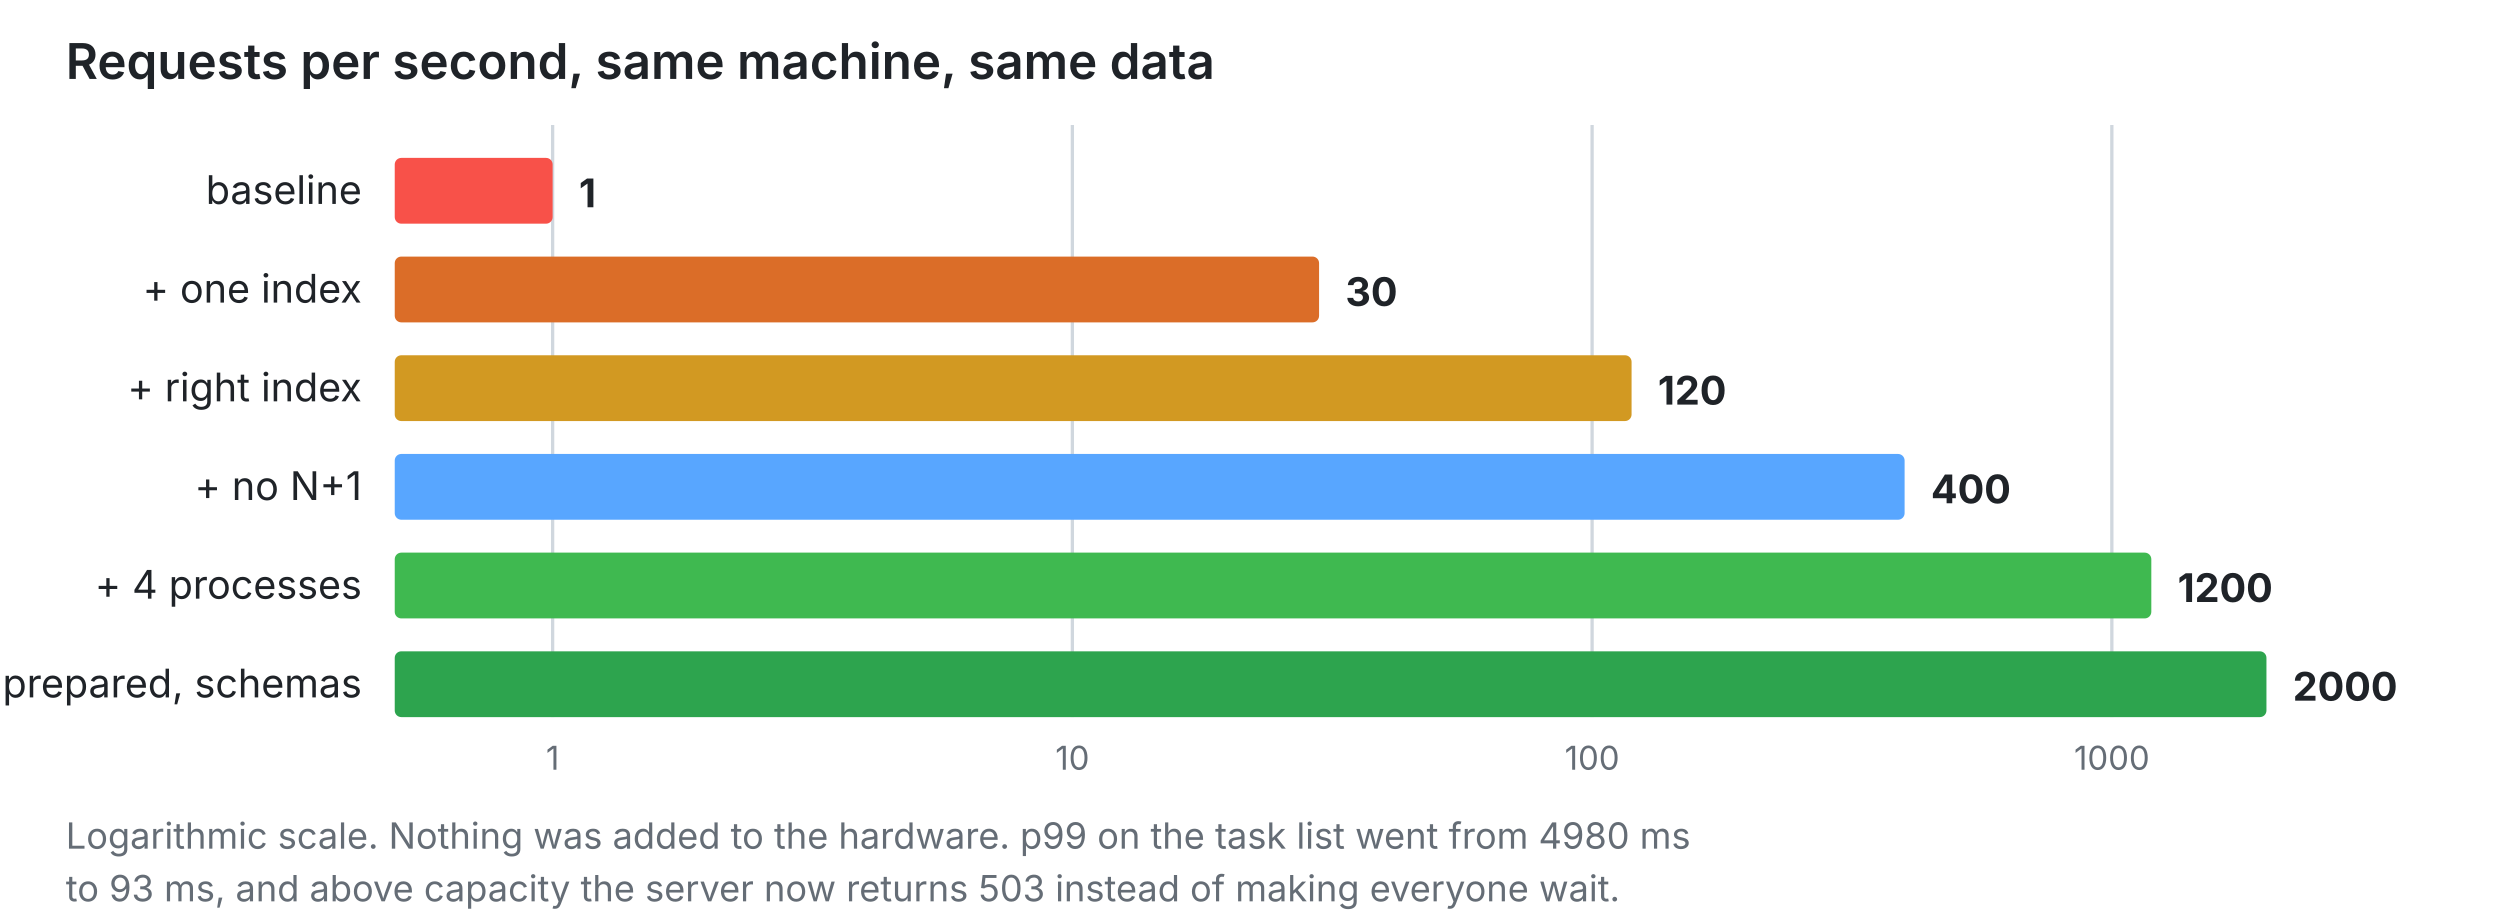
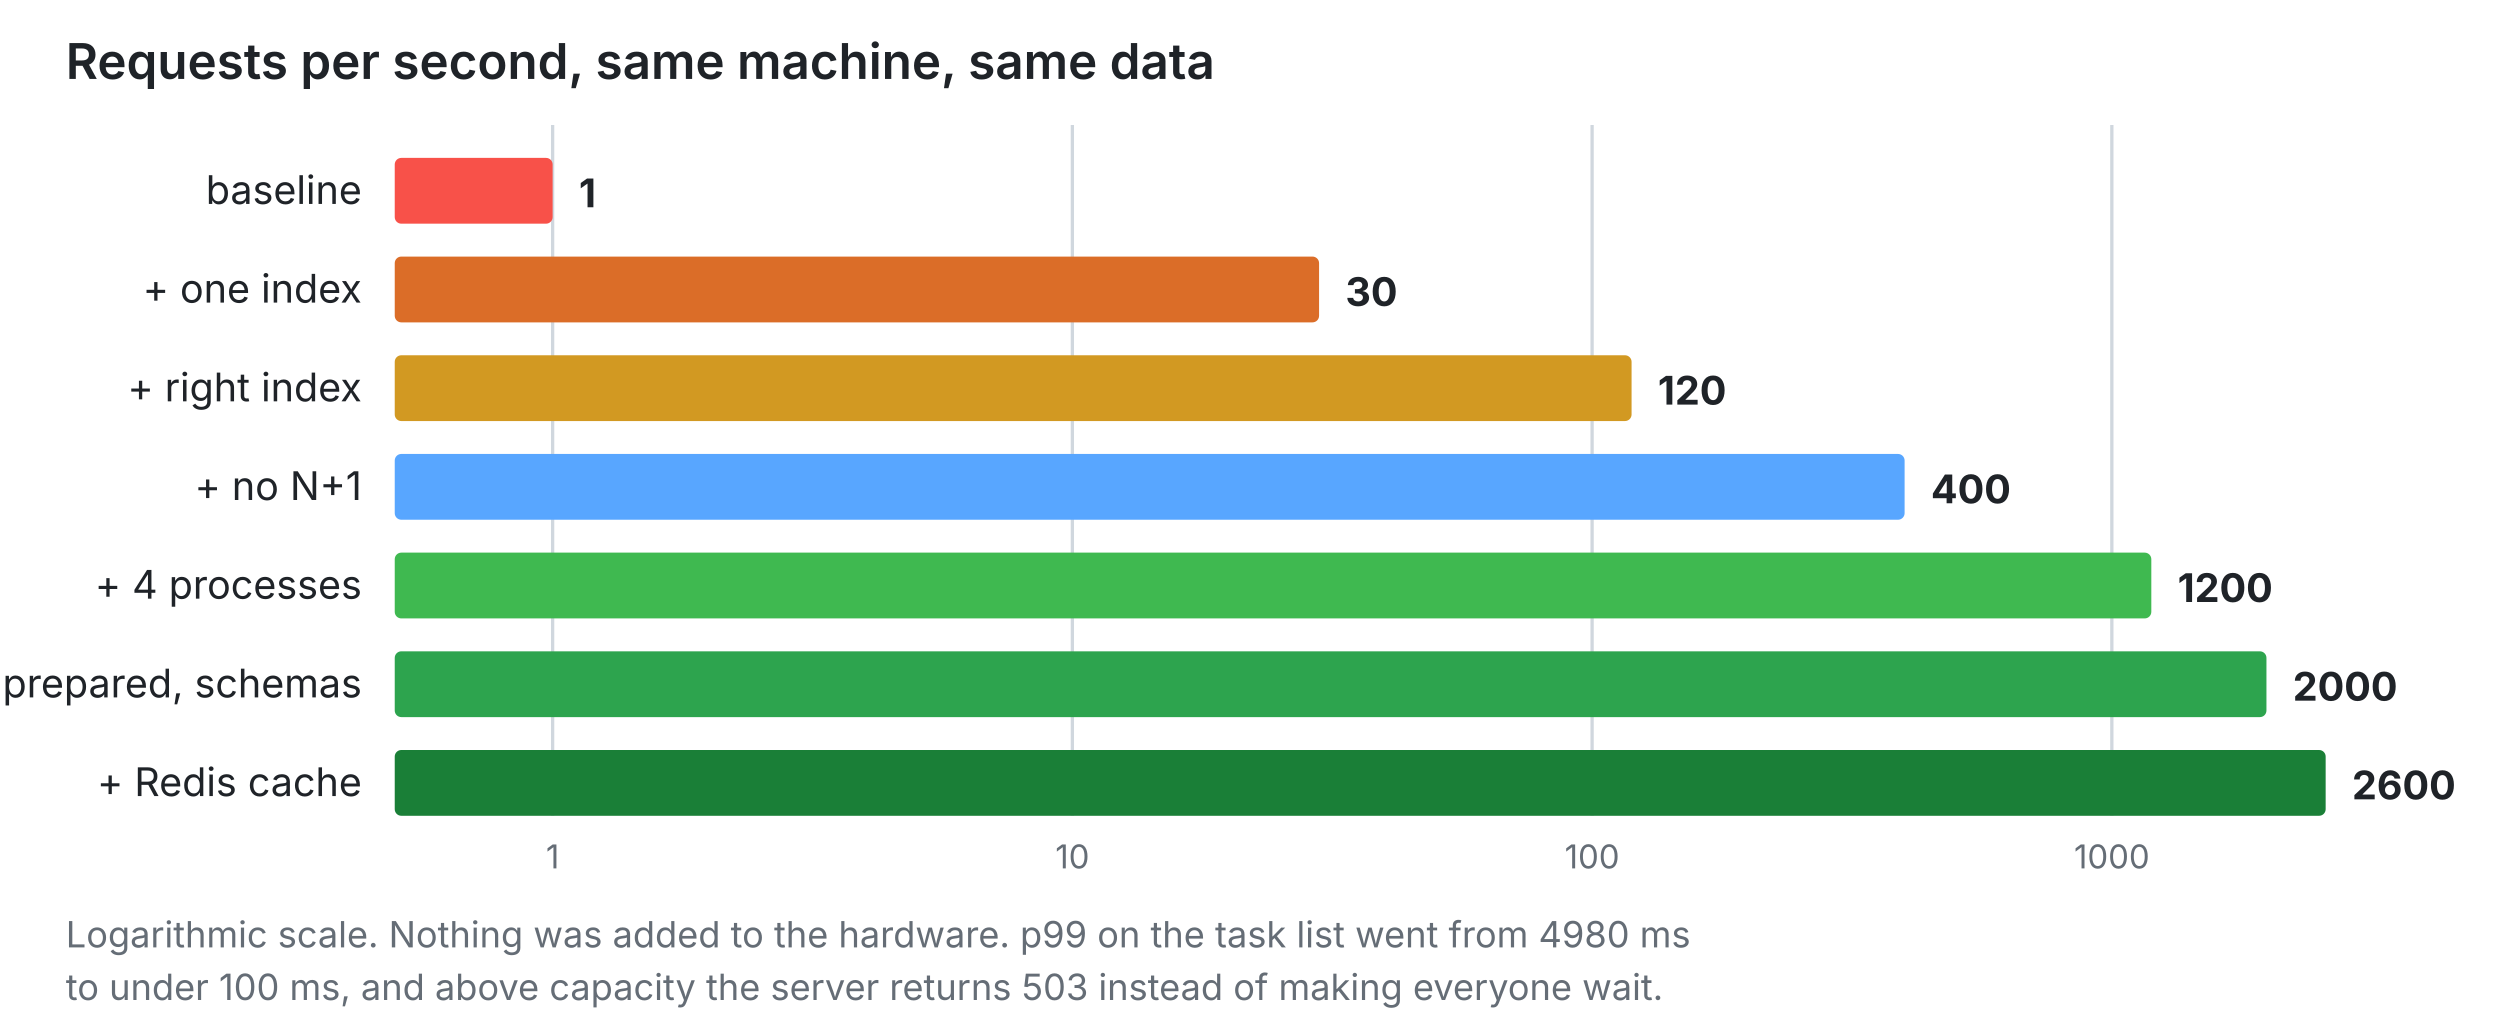
- <svg xmlns="http://www.w3.org/2000/svg" viewBox="0 0 760 280" width="760" height="280" font-family="system-ui, -apple-system, Segoe UI, sans-serif">
+ <svg xmlns="http://www.w3.org/2000/svg" viewBox="0 0 760 310" width="760" height="310" font-family="system-ui, -apple-system, Segoe UI, sans-serif">
  <style>
    .title { fill: #1f2328; font-size: 15px; font-weight: 600; }
    .label { fill: #1f2328; font-size: 12px; }
    .value { fill: #1f2328; font-size: 12px; font-weight: 700; }
    .axis { stroke: #d0d7de; stroke-width: 1; }
    .tick { fill: #656d76; font-size: 10px; }
    .note { fill: #656d76; font-size: 11px; }
    .b1 { fill: #f85149; }
    .b2 { fill: #db6d28; }
    .b3 { fill: #d29922; }
    .b4 { fill: #58a6ff; }
    .b5 { fill: #3fb950; }
    .b6 { fill: #2da44e; }
+     .b7 { fill: #1a7f37; }
    @media (prefers-color-scheme: dark) {
      .title { fill: #f0f6fc; }
      .label { fill: #f0f6fc; }
      .value { fill: #f0f6fc; }
      .axis { stroke: #3d444d; }
      .tick { fill: #9198a1; }
      .note { fill: #9198a1; }
    }
  </style>
  <text x="20" y="24" class="title">Requests per second, same machine, same data</text>
-   <line x1="168" y1="38" x2="168" y2="218" class="axis" />
-   <line x1="326" y1="38" x2="326" y2="218" class="axis" />
-   <line x1="484" y1="38" x2="484" y2="218" class="axis" />
-   <line x1="642" y1="38" x2="642" y2="218" class="axis" />
-   <text x="168" y="234" text-anchor="middle" class="tick">1</text>
-   <text x="326" y="234" text-anchor="middle" class="tick">10</text>
-   <text x="484" y="234" text-anchor="middle" class="tick">100</text>
-   <text x="642" y="234" text-anchor="middle" class="tick">1000</text>
+   <line x1="168" y1="38" x2="168" y2="248" class="axis" />
+   <line x1="326" y1="38" x2="326" y2="248" class="axis" />
+   <line x1="484" y1="38" x2="484" y2="248" class="axis" />
+   <line x1="642" y1="38" x2="642" y2="248" class="axis" />
+   <text x="168" y="264" text-anchor="middle" class="tick">1</text>
+   <text x="326" y="264" text-anchor="middle" class="tick">10</text>
+   <text x="484" y="264" text-anchor="middle" class="tick">100</text>
+   <text x="642" y="264" text-anchor="middle" class="tick">1000</text>
  <text x="110" y="62" text-anchor="end" class="label">baseline</text>
  <rect x="120" y="48" width="48" height="20" class="b1" rx="2" />
  <text x="176" y="63" class="value">1</text>
  <text x="110" y="92" text-anchor="end" class="label">+ one index</text>
  <rect x="120" y="78" width="281" height="20" class="b2" rx="2" />
  <text x="409" y="93" class="value">30</text>
  <text x="110" y="122" text-anchor="end" class="label">+ right index</text>
  <rect x="120" y="108" width="376" height="20" class="b3" rx="2" />
  <text x="504" y="123" class="value">120</text>
  <text x="110" y="152" text-anchor="end" class="label">+ no N+1</text>
  <rect x="120" y="138" width="459" height="20" class="b4" rx="2" />
  <text x="587" y="153" class="value">400</text>
  <text x="110" y="182" text-anchor="end" class="label">+ 4 processes</text>
  <rect x="120" y="168" width="534" height="20" class="b5" rx="2" />
  <text x="662" y="183" class="value">1200</text>
  <text x="110" y="212" text-anchor="end" class="label">+ prepared, schemas</text>
  <rect x="120" y="198" width="569" height="20" class="b6" rx="2" />
  <text x="697" y="213" class="value">2000</text>
-   <text x="20" y="258" class="note">Logarithmic scale. Nothing was added to the hardware. p99 on the task list went from 4980 ms</text>
-   <text x="20" y="274" class="note">to 93 ms, and above capacity the server now returns 503 instead of making everyone wait.</text>
+   <text x="110" y="242" text-anchor="end" class="label">+ Redis cache</text>
+   <rect x="120" y="228" width="587" height="20" class="b7" rx="2" />
+   <text x="715" y="243" class="value">2600</text>
+   <text x="20" y="288" class="note">Logarithmic scale. Nothing was added to the hardware. p99 on the task list went from 4980 ms</text>
+   <text x="20" y="304" class="note">to under 100 ms, and above capacity the server returns 503 instead of making everyone wait.</text>
</svg>
